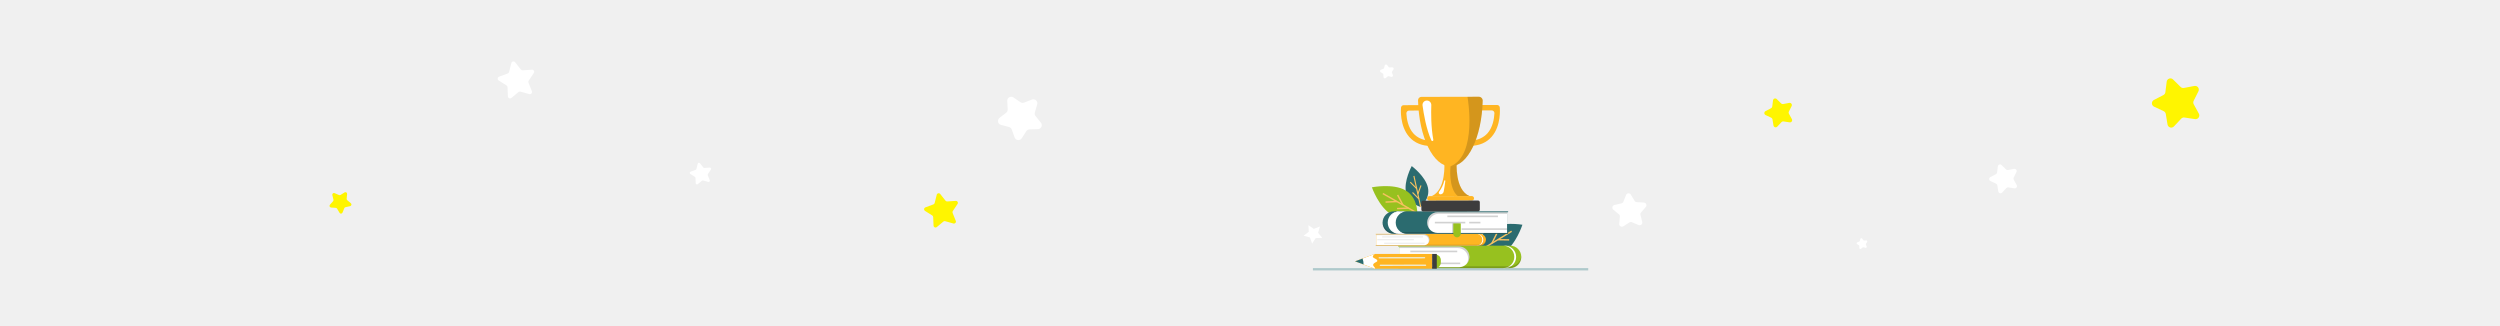
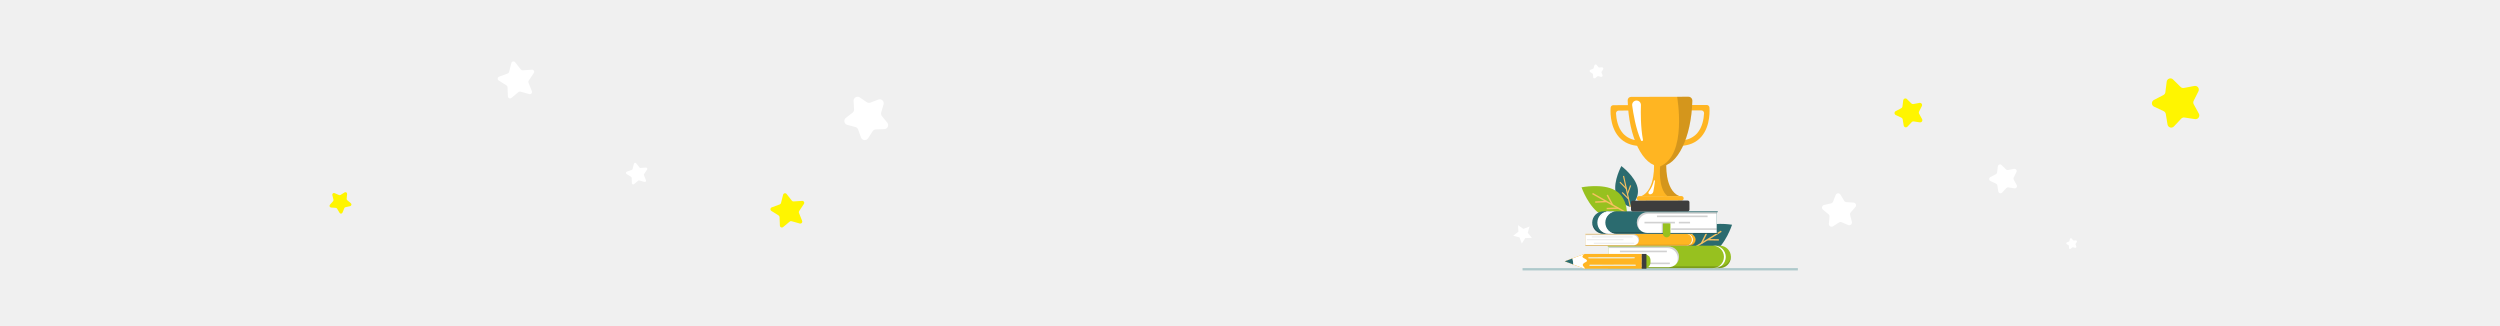
<svg xmlns="http://www.w3.org/2000/svg" width="1920" height="250" viewBox="0 0 1920 250">
-   <g id="그룹_520" data-name="그룹 520" transform="translate(882 -951)">
+   <g id="그룹_521" data-name="그룹 521" transform="translate(882 -951)">
    <rect id="사각형_242" data-name="사각형 242" width="1920" height="250" transform="translate(-882 951)" fill="none" />
-     <g id="그룹_519" data-name="그룹 519" transform="translate(163.736 -3294.153)">
+     <g id="그룹_519" data-name="그룹 519" transform="translate(324.736 -3294.153)">
      <path id="패스_358" data-name="패스 358" d="M0,0H211.452V1.783H0Z" transform="translate(-37.422 4451.054)" fill="#aec9cb" />
      <g id="그룹_404" data-name="그룹 404" transform="translate(88.932 4417.084)">
        <path id="패스_300" data-name="패스 300" d="M1773.54,1426.6c-9.462,5.756-19.814-.509-19.814-.509s-.8-12.074,8.658-17.83,25.605-3.014,25.605-3.014S1783,1420.84,1773.54,1426.6Z" transform="translate(-1753.443 -1404.591)" fill="#2b6b6f" />
        <g id="그룹_400" data-name="그룹 400" transform="translate(0 5.214)">
          <rect id="사각형_149" data-name="사각형 149" width="30.432" height="1.091" transform="matrix(0.854, -0.52, 0.52, 0.854, 0, 15.816)" fill="#f7c15f" />
        </g>
        <g id="그룹_401" data-name="그룹 401" transform="translate(15.637 11.606)">
          <rect id="사각형_150" data-name="사각형 150" width="1.091" height="8.737" transform="matrix(0.016, -1, 1, 0.016, 0, 1.09)" fill="#f7c15f" />
        </g>
        <g id="그룹_402" data-name="그룹 402" transform="translate(10.613 6.85)">
          <rect id="사각형_151" data-name="사각형 151" width="8.737" height="1.091" transform="translate(0 7.822) rotate(-63.548)" fill="#f7c15f" />
        </g>
        <g id="그룹_403" data-name="그룹 403" transform="translate(6.96 16.884)">
          <rect id="사각형_152" data-name="사각형 152" width="1.091" height="8.737" transform="translate(0 1.09) rotate(-89.079)" fill="#f7c15f" />
        </g>
      </g>
      <g id="그룹_407" data-name="그룹 407" transform="translate(27.926 4433.807)">
        <path id="패스_301" data-name="패스 301" d="M1010.634,1624.205v-15.883h-.561a.341.341,0,0,1-.341-.341h0a.341.341,0,0,1,.341-.341H1095.8a8.624,8.624,0,0,1,8.624,8.624h0a8.624,8.624,0,0,1-8.624,8.624h-85.729a.341.341,0,0,1-.341-.341h0a.341.341,0,0,1,.341-.341Z" transform="translate(-1009.732 -1607.64)" fill="#97c11f" />
        <path id="패스_302" data-name="패스 302" d="M1998.248,1616.264h0a8.624,8.624,0,0,0-8.624-8.624h1.408a8.624,8.624,0,0,1,8.623,8.624h0a8.623,8.623,0,0,1-8.623,8.624h-1.408A8.623,8.623,0,0,0,1998.248,1616.264Z" transform="translate(-1908.922 -1607.64)" fill="#fff" />
        <g id="그룹_405" data-name="그룹 405" transform="translate(0 7.931)" style="mix-blend-mode: multiply;isolation: isolate">
          <path id="패스_303" data-name="패스 303" d="M1010.073,1712.568h.561v-.7H1095.8a8.624,8.624,0,0,0,8.6-7.931c.018.229.028.46.028.693h0a8.624,8.624,0,0,1-8.624,8.624h-85.729a.341.341,0,0,1-.341-.341h0A.341.341,0,0,1,1010.073,1712.568Z" transform="translate(-1009.732 -1703.933)" fill="#d1d1d1" />
        </g>
        <g id="그룹_406" data-name="그룹 406" transform="translate(0.902 0.682)">
          <path id="패스_304" data-name="패스 304" d="M1066.66,1631.8h-45.977v-15.883h45.977a7.916,7.916,0,0,1,7.943,7.692q.005.25,0,.5A7.916,7.916,0,0,1,1066.66,1631.8Z" transform="translate(-1020.683 -1615.921)" fill="#fff" />
          <path id="패스_305" data-name="패스 305" d="M1073.635,1625.3c0-.166,0-.333,0-.5a7.916,7.916,0,0,0-7.943-7.692h-45.009v-1.188h45.977a7.916,7.916,0,0,1,7.943,7.692q.005.25,0,.5a7.783,7.783,0,0,1-2.267,5.325A7.746,7.746,0,0,0,1073.635,1625.3Z" transform="translate(-1020.683 -1615.921)" fill="#d1d1d1" style="mix-blend-mode: multiply;isolation: isolate" />
        </g>
        <rect id="사각형_153" data-name="사각형 153" width="36.045" height="1.254" transform="translate(45.493 5.085) rotate(180)" fill="#d1d1d1" style="mix-blend-mode: multiply;isolation: isolate" />
        <rect id="사각형_154" data-name="사각형 154" width="35.297" height="1.254" transform="translate(47.781 14.244) rotate(180)" fill="#d1d1d1" style="mix-blend-mode: multiply;isolation: isolate" />
        <rect id="사각형_155" data-name="사각형 155" width="29.695" height="1.254" transform="translate(32.063 9.25) rotate(180)" fill="#d1d1d1" style="mix-blend-mode: multiply;isolation: isolate" />
      </g>
      <g id="그룹_410" data-name="그룹 410" transform="translate(10.745 4424.758)">
        <path id="패스_306" data-name="패스 306" d="M801.595,1506.488v-8.36h-.3a.179.179,0,0,1-.18-.179h0a.179.179,0,0,1,.18-.18h80.017a4.539,4.539,0,0,1,4.539,4.539h0a4.539,4.539,0,0,1-4.539,4.539H801.3a.18.18,0,0,1-.18-.179h0a.18.18,0,0,1,.18-.18Z" transform="translate(-801.12 -1497.769)" fill="#ffb522" />
        <path id="패스_307" data-name="패스 307" d="M1745.1,1502.308h0a4.539,4.539,0,0,0-4.539-4.539h.741a4.539,4.539,0,0,1,4.539,4.539h0a4.539,4.539,0,0,1-4.539,4.539h-.741A4.539,4.539,0,0,0,1745.1,1502.308Z" transform="translate(-1663.19 -1497.769)" fill="#fff" />
        <g id="그룹_408" data-name="그룹 408" transform="translate(0 4.174)" style="mix-blend-mode: multiply;isolation: isolate">
          <path id="패스_308" data-name="패스 308" d="M801.3,1553h.3v-.371h79.721a4.539,4.539,0,0,0,4.524-4.174q.014.181.015.365h0a4.539,4.539,0,0,1-4.539,4.539H801.3a.179.179,0,0,1-.18-.179h0A.179.179,0,0,1,801.3,1553Z" transform="translate(-801.12 -1548.454)" fill="#d1d1d1" />
        </g>
        <g id="그룹_409" data-name="그룹 409" transform="translate(0.475 0.359)">
          <path id="패스_309" data-name="패스 309" d="M843.551,1510.488H806.885v-8.36h36.666a4.167,4.167,0,0,1,4.181,4.048c0,.088,0,.175,0,.263A4.167,4.167,0,0,1,843.551,1510.488Z" transform="translate(-806.885 -1502.128)" fill="#fff" />
          <path id="패스_310" data-name="패스 310" d="M847.222,1507.065q0-.131,0-.263a4.167,4.167,0,0,0-4.181-4.049H806.885v-.625h36.666a4.167,4.167,0,0,1,4.181,4.048c0,.088,0,.175,0,.263a4.1,4.1,0,0,1-1.193,2.8A4.077,4.077,0,0,0,847.222,1507.065Z" transform="translate(-806.885 -1502.128)" fill="#d1d1d1" style="mix-blend-mode: multiply;isolation: isolate" />
        </g>
        <rect id="사각형_156" data-name="사각형 156" width="31.438" height="0.66" transform="translate(36.411 2.677) rotate(180)" fill="#e6e6e6" style="mix-blend-mode: multiply;isolation: isolate" />
        <rect id="사각형_157" data-name="사각형 157" width="31.044" height="0.66" transform="translate(37.615 7.498) rotate(180)" fill="#e6e6e6" style="mix-blend-mode: multiply;isolation: isolate" />
        <rect id="사각형_158" data-name="사각형 158" width="28.095" height="0.66" transform="translate(29.342 4.869) rotate(180)" fill="#e6e6e6" style="mix-blend-mode: multiply;isolation: isolate" />
      </g>
      <g id="그룹_415" data-name="그룹 415" transform="translate(33.737 4372.688)">
        <path id="패스_311" data-name="패스 311" d="M1080.649,885.744c1.9,8.674,11.269,11.206,11.269,11.206s7.445-6.222,5.542-14.9-12.435-16.515-12.435-16.515S1078.745,877.07,1080.649,885.744Z" transform="translate(-1080.29 -865.54)" fill="#2b6b6f" />
        <g id="그룹_411" data-name="그룹 411" transform="translate(5.971 7.482)">
          <rect id="사각형_159" data-name="사각형 159" width="0.874" height="24.401" transform="translate(0 0.187) rotate(-12.377)" fill="#f7c15f" />
        </g>
        <g id="그룹_412" data-name="그룹 412" transform="translate(3.307 12.033)">
          <rect id="사각형_160" data-name="사각형 160" width="0.874" height="7.006" transform="translate(0 0.614) rotate(-44.612)" fill="#f7c15f" />
        </g>
        <g id="그룹_413" data-name="그룹 413" transform="translate(9.041 14.756)">
          <rect id="사각형_161" data-name="사각형 161" width="7.006" height="0.874" transform="translate(0 6.589) rotate(-70.143)" fill="#f7c15f" />
        </g>
        <g id="그룹_414" data-name="그룹 414" transform="translate(5.053 19.987)">
          <rect id="사각형_162" data-name="사각형 162" width="0.874" height="7.006" transform="matrix(0.712, -0.702, 0.702, 0.712, 0, 0.614)" fill="#f7c15f" />
        </g>
      </g>
      <g id="그룹_420" data-name="그룹 420" transform="translate(7.872 4388.071)">
        <path id="패스_312" data-name="패스 312" d="M781.313,1074.172c9.627,5.475,19.791-1.092,19.791-1.092s.448-12.092-9.179-17.567-25.683-2.259-25.683-2.259S771.686,1068.7,781.313,1074.172Z" transform="translate(-766.241 -1052.315)" fill="#97c11f" />
        <g id="그룹_416" data-name="그룹 416" transform="translate(8.139 5.246)">
          <rect id="사각형_163" data-name="사각형 163" width="1.091" height="30.432" transform="translate(0 0.948) rotate(-60.373)" fill="#f7c15f" />
        </g>
        <g id="그룹_417" data-name="그룹 417" transform="translate(10.479 11.331)">
          <rect id="사각형_164" data-name="사각형 164" width="8.737" height="1.091" transform="translate(0 0.397) rotate(-2.607)" fill="#f7c15f" />
        </g>
        <g id="그룹_418" data-name="그룹 418" transform="translate(19.254 6.543)">
          <rect id="사각형_165" data-name="사각형 165" width="1.091" height="8.737" transform="translate(0 0.514) rotate(-28.138)" fill="#f7c15f" />
        </g>
        <g id="그룹_419" data-name="그룹 419" transform="translate(19.307 16.351)">
          <rect id="사각형_166" data-name="사각형 166" width="8.737" height="1.091" transform="translate(0 0.397) rotate(-2.607)" fill="#f7c15f" />
        </g>
      </g>
      <g id="그룹_422" data-name="그룹 422" transform="translate(16.081 4407.485)">
        <path id="패스_313" data-name="패스 313" d="M961.521,1304.6v-15.883h.561a.341.341,0,0,0,.341-.341h0a.341.341,0,0,0-.341-.341H874.538a8.624,8.624,0,0,0-8.624,8.624h0a8.624,8.624,0,0,0,8.624,8.624h87.544a.341.341,0,0,0,.341-.341h0a.341.341,0,0,0-.341-.341Z" transform="translate(-865.915 -1288.039)" fill="#2b6b6f" />
        <path id="패스_314" data-name="패스 314" d="M915.4,1296.663h0a8.624,8.624,0,0,1,8.624-8.624h-1.408a8.624,8.624,0,0,0-8.623,8.624h0a8.624,8.624,0,0,0,8.623,8.624h1.408A8.624,8.624,0,0,1,915.4,1296.663Z" transform="translate(-910.035 -1288.039)" fill="#fff" />
        <path id="패스_315" data-name="패스 315" d="M972.564,1296.663h0a8.623,8.623,0,0,1,8.624-8.624h-1.408a8.623,8.623,0,0,0-8.623,8.624h0a8.623,8.623,0,0,0,8.623,8.624h1.408A8.623,8.623,0,0,1,972.564,1296.663Z" transform="translate(-962.489 -1288.039)" fill="#fff" />
        <g id="그룹_421" data-name="그룹 421" transform="translate(0 7.931)" style="mix-blend-mode: multiply;isolation: isolate">
          <path id="패스_316" data-name="패스 316" d="M962.082,1392.967h-.561v-.7H874.538a8.624,8.624,0,0,1-8.6-7.931c-.018.229-.028.46-.028.693h0a8.624,8.624,0,0,0,8.624,8.624h87.544a.341.341,0,0,0,.341-.341h0A.341.341,0,0,0,962.082,1392.967Z" transform="translate(-865.915 -1384.332)" fill="#d1d1d1" />
        </g>
        <path id="패스_317" data-name="패스 317" d="M1290.018,1312.2H1343.4V1296.32h-53.387a7.917,7.917,0,0,0-7.943,7.692q-.006.25,0,.5A7.917,7.917,0,0,0,1290.018,1312.2Z" transform="translate(-1247.798 -1295.638)" fill="#fff" />
        <path id="패스_318" data-name="패스 318" d="M1283.043,1305.7q-.005-.25,0-.5a7.917,7.917,0,0,1,7.943-7.692H1343.4v-1.188h-53.387a7.917,7.917,0,0,0-7.943,7.692q-.006.25,0,.5a7.783,7.783,0,0,0,2.267,5.325A7.747,7.747,0,0,1,1283.043,1305.7Z" transform="translate(-1247.798 -1295.638)" fill="#d1d1d1" style="mix-blend-mode: multiply;isolation: isolate" />
        <rect id="사각형_167" data-name="사각형 167" width="38.872" height="1.254" transform="translate(49.739 3.205)" fill="#d1d1d1" style="mix-blend-mode: multiply;isolation: isolate" />
        <rect id="사각형_168" data-name="사각형 168" width="34.934" height="1.254" transform="translate(60.672 12.99)" fill="#d1d1d1" style="mix-blend-mode: multiply;isolation: isolate" />
        <rect id="사각형_169" data-name="사각형 169" width="23.385" height="1.254" transform="translate(40.148 7.997)" fill="#d1d1d1" style="mix-blend-mode: multiply;isolation: isolate" />
        <rect id="사각형_170" data-name="사각형 170" width="8.602" height="1.254" transform="translate(66.531 7.997)" fill="#d1d1d1" style="mix-blend-mode: multiply;isolation: isolate" />
        <path id="패스_319" data-name="패스 319" d="M1520.235,1408.161v-7.8h-5.778v7.8c0,.066,0,.13.007.194h5.764C1520.233,1408.291,1520.235,1408.227,1520.235,1408.161Z" transform="translate(-1461.044 -1391.108)" fill="#d1d1d1" style="mix-blend-mode: multiply;isolation: isolate" />
        <path id="패스_320" data-name="패스 320" d="M1528.031,1411.05h0a2.889,2.889,0,0,1-2.889-2.889v-7.8h5.778v7.8A2.889,2.889,0,0,1,1528.031,1411.05Z" transform="translate(-1470.849 -1391.108)" fill="#97c11f" />
        <path id="패스_321" data-name="패스 321" d="M932.821,1288.039h3.113a13.208,13.208,0,0,0-3.421,1.067c-.832.587-3.941,3.579-4.029,5.544a13.067,13.067,0,0,0,.3,4.664,8.169,8.169,0,0,0,2.688,4.136,19.508,19.508,0,0,0,4.458,1.863h-4.752s-3.958-.735-3.962-1.415-3.342-2.325-3.342-4.642-.352-4.81-.293-4.986,3.52-4.752,3.52-4.752l3.182-1.405.866-.073Z" transform="translate(-918.83 -1288.039)" fill="#fff" />
      </g>
      <g id="그룹_425" data-name="그룹 425" transform="translate(-4.984 4440.172)">
        <path id="패스_322" data-name="패스 322" d="M610.133,1690.6l15.2,5.672,43.929,0v-11.34l-43.929,0Z" transform="translate(-610.133 -1684.932)" fill="#ffb522" />
        <path id="사각형_171" data-name="사각형 171" d="M0,0H10.6a0,0,0,0,1,0,0V0A4.466,4.466,0,0,1,6.134,4.466H4.466A4.466,4.466,0,0,1,0,0V0A0,0,0,0,1,0,0Z" transform="translate(61.354 10.975) rotate(-89.994)" fill="#97c11f" />
        <path id="패스_323" data-name="패스 323" d="M1328.056,1684.984v11.34h3.581l-.01-11.34Z" transform="translate(-1268.928 -1684.979)" fill="#3d3d3d" />
        <path id="패스_324" data-name="패스 324" d="M625.331,1696.272l-15.2-5.672,15.2-5.668Z" transform="translate(-610.133 -1684.932)" fill="#ffb522" />
        <path id="패스_325" data-name="패스 325" d="M625.331,1696.272c.954-.713-2.427-2.19-1.06-3.738s3.415-1.365,2.766-2.828-5.9-1.609-1.7-4.774l-15.2,5.669Z" transform="translate(-610.133 -1684.932)" fill="#fff" />
        <path id="패스_326" data-name="패스 326" d="M615.839,1727.921l-5.706,2.128,6.4,2.39A11.517,11.517,0,0,0,615.839,1727.921Z" transform="translate(-610.133 -1724.381)" fill="#2b6b6f" />
        <g id="그룹_423" data-name="그룹 423" transform="translate(18.836 8.194)">
          <path id="패스_327" data-name="패스 327" d="M874.566,1785.046a.486.486,0,0,0,.022-.145.481.481,0,0,0-.481-.48l-34.787.051a.48.48,0,1,0,0,.961l34.788-.05A.481.481,0,0,0,874.566,1785.046Z" transform="translate(-838.84 -1784.421)" fill="#edefe2" />
        </g>
        <g id="그룹_424" data-name="그룹 424" transform="translate(18.055 2.444)">
          <path id="패스_328" data-name="패스 328" d="M865.08,1715.23a.481.481,0,0,0-.459-.625l-34.787.051a.481.481,0,1,0,0,.961l34.787-.051A.48.48,0,0,0,865.08,1715.23Z" transform="translate(-829.354 -1714.605)" fill="#edefe2" />
        </g>
      </g>
      <g id="그룹_434" data-name="그룹 434" transform="translate(30.136 4319.459)">
        <g id="그룹_433" data-name="그룹 433" transform="translate(0 0)">
          <path id="패스_329" data-name="패스 329" d="M1342.5,832.007l-4.746.01h0l-4.746.01s1.613,21.041-9.759,25.848l14.558-.03h0l14.558-.03C1340.975,853.055,1342.5,832.007,1342.5,832.007Z" transform="translate(-1299.64 -781.54)" fill="#ffb522" />
          <path id="패스_330" data-name="패스 330" d="M1501.773,832.007l-2.264,0c-1.159,1.381-2.476,2.981-2.476,2.981s-1.908,16.691,5.6,22.84l9.008-.019C1500.246,853.055,1501.773,832.007,1501.773,832.007Z" transform="translate(-1458.911 -781.54)" fill="#d4d4d4" style="mix-blend-mode: multiply;isolation: isolate" />
          <path id="패스_331" data-name="패스 331" d="M1221.611,272.682c13.252-.027,24.036-22.325,24.717-50.4a2.987,2.987,0,0,0-2.994-3.053l-44.11.091a2.555,2.555,0,0,0-2.548,2.619C1197.369,250.22,1208.29,272.709,1221.611,272.682Z" transform="translate(-1183.489 -219.229)" fill="#ffb522" />
          <g id="그룹_428" data-name="그룹 428" transform="translate(0 6.316)">
            <g id="그룹_426" data-name="그룹 426" transform="translate(51.227 0)">
              <path id="패스_332" data-name="패스 332" d="M1658.572,327.4l0-2.13c-.04-19.619,5.874-28.106,6.125-28.458l.621-.868,15.914-.033a2.082,2.082,0,0,1,2.075,1.876h0c.056.567,1.293,14-6.332,22.631-3.908,4.425-9.382,6.756-16.271,6.928Zm8.993-27.3a30.459,30.459,0,0,0-2.166,5.252,63.273,63.273,0,0,0-2.646,17.688,16.658,16.658,0,0,0,11.085-5.365c4.089-4.619,5.134-11.2,5.35-15.408a2.081,2.081,0,0,0-2.083-2.186Z" transform="translate(-1658.567 -295.913)" fill="#ffb522" />
            </g>
            <g id="그룹_427" data-name="그룹 427" transform="translate(0 0.115)">
              <path id="패스_333" data-name="패스 333" d="M1059.385,328.687c-6.889-.144-12.373-2.452-16.3-6.862-7.66-8.6-6.479-22.037-6.425-22.6h0a2.082,2.082,0,0,1,2.068-1.884l15.914-.033.625.865c.253.351,6.2,8.813,6.242,28.433l0,2.13Zm-16.516-27.2a2.081,2.081,0,0,0-2.075,2.2c.234,4.205,1.305,10.784,5.414,15.386a16.656,16.656,0,0,0,11.106,5.32,63.26,63.26,0,0,0-2.718-17.677,30.47,30.47,0,0,0-2.187-5.242Z" transform="translate(-1036.565 -297.304)" fill="#ffb522" />
            </g>
          </g>
          <path id="패스_334" data-name="패스 334" d="M1521.171,219.229l-8.69.018s8.024,44.783-13.032,53.435c13.252-.027,24.036-22.325,24.717-50.4A2.986,2.986,0,0,0,1521.171,219.229Z" transform="translate(-1461.327 -219.229)" fill="#d4d4d4" style="mix-blend-mode: multiply;isolation: isolate" />
          <path id="패스_335" data-name="패스 335" d="M1241.631,254.423h0a3.344,3.344,0,0,0-3.309,3.783c.8,6.061,2.805,18.167,6.788,26.883a.792.792,0,0,0,1.5-.483c-1.853-9.727-1.764-21.045-1.565-26.658A3.4,3.4,0,0,0,1241.631,254.423Z" transform="translate(-1221.678 -251.524)" fill="#fff" />
          <path id="패스_336" data-name="패스 336" d="M1393.854,998.629a22.075,22.075,0,0,1-3.975,8.426,1.247,1.247,0,0,0,.969,2.036h0a2.6,2.6,0,0,0,2.552-2.124c.384-2.055.943-5.278,1.268-8.188A.415.415,0,0,0,1393.854,998.629Z" transform="translate(-1360.519 -934.152)" fill="#fff" />
          <rect id="사각형_172" data-name="사각형 172" width="36.031" height="3.454" rx="1.727" transform="translate(20.154 76.342) rotate(-0.118)" fill="#ffb522" />
        </g>
        <path id="패스_337" data-name="패스 337" d="M1271.133,1195.427l-42.24.087a1.33,1.33,0,0,1-1.333-1.328l-.012-5.63a1.33,1.33,0,0,1,1.328-1.333l42.239-.087a1.33,1.33,0,0,1,1.333,1.328l.012,5.63A1.33,1.33,0,0,1,1271.133,1195.427Z" transform="translate(-1211.82 -1107.422)" fill="#3d3d3d" />
      </g>
    </g>
    <path id="패스_580" data-name="패스 580" d="M1838.431,842.016l-4.747-.722a1.684,1.684,0,0,0-1.482.513l-3.286,3.5a1.685,1.685,0,0,1-2.891-.879l-.78-4.737a1.685,1.685,0,0,0-.946-1.251l-4.345-2.043a1.685,1.685,0,0,1-.057-3.021l4.264-2.206a1.685,1.685,0,0,0,.9-1.286l.6-4.764a1.685,1.685,0,0,1,2.856-.988l3.416,3.374a1.685,1.685,0,0,0,1.5.456l4.716-.9a1.685,1.685,0,0,1,1.823,2.41l-2.153,4.291a1.685,1.685,0,0,0,.03,1.568l2.314,4.207A1.685,1.685,0,0,1,1838.431,842.016Z" transform="translate(-1173.315 253.622)" fill="#fff" />
-     <path id="패스_581" data-name="패스 581" d="M1838.431,842.016l-4.747-.722a1.684,1.684,0,0,0-1.482.513l-3.286,3.5a1.685,1.685,0,0,1-2.891-.879l-.78-4.737a1.685,1.685,0,0,0-.946-1.251l-4.345-2.043a1.685,1.685,0,0,1-.057-3.021l4.264-2.206a1.685,1.685,0,0,0,.9-1.286l.6-4.764a1.685,1.685,0,0,1,2.856-.988l3.416,3.374a1.685,1.685,0,0,0,1.5.456l4.716-.9a1.685,1.685,0,0,1,1.823,2.41l-2.153,4.291a1.685,1.685,0,0,0,.03,1.568l2.314,4.207A1.685,1.685,0,0,1,1838.431,842.016Z" transform="translate(-1345.988 202.959)" fill="#fff500" />
+     <path id="패스_581" data-name="패스 581" d="M1838.431,842.016l-4.747-.722a1.684,1.684,0,0,0-1.482.513l-3.286,3.5a1.685,1.685,0,0,1-2.891-.879l-.78-4.737a1.685,1.685,0,0,0-.946-1.251l-4.345-2.043a1.685,1.685,0,0,1-.057-3.021l4.264-2.206a1.685,1.685,0,0,0,.9-1.286l.6-4.764a1.685,1.685,0,0,1,2.856-.988l3.416,3.374a1.685,1.685,0,0,0,1.5.456l4.716-.9a1.685,1.685,0,0,1,1.823,2.41l-2.153,4.291a1.685,1.685,0,0,0,.03,1.568l2.314,4.207A1.685,1.685,0,0,1,1838.431,842.016Z" transform="translate(-1245.988 202.959)" fill="#fff500" />
    <path id="패스_579" data-name="패스 579" d="M1852.1,854.935l-8.085-1.229a2.869,2.869,0,0,0-2.523.873l-5.6,5.964a2.869,2.869,0,0,1-4.924-1.5l-1.329-8.069a2.87,2.87,0,0,0-1.611-2.13l-7.4-3.479a2.87,2.87,0,0,1-.1-5.146l7.263-3.758a2.869,2.869,0,0,0,1.529-2.19l1.021-8.114a2.87,2.87,0,0,1,4.864-1.683l5.818,5.746a2.87,2.87,0,0,0,2.555.777l8.032-1.535a2.87,2.87,0,0,1,3.1,4.106l-3.668,7.309a2.87,2.87,0,0,0,.051,2.67l3.942,7.165A2.869,2.869,0,0,1,1852.1,854.935Z" transform="translate(-1048.315 187.549)" fill="#fff500" />
    <path id="패스_590" data-name="패스 590" d="M1833.787,837.628l-3.613-.549a1.282,1.282,0,0,0-1.128.39l-2.5,2.665a1.282,1.282,0,0,1-2.2-.669l-.594-3.606a1.283,1.283,0,0,0-.72-.952l-3.307-1.555a1.282,1.282,0,0,1-.043-2.3l3.246-1.679a1.282,1.282,0,0,0,.683-.979l.457-3.626a1.283,1.283,0,0,1,2.174-.752l2.6,2.568a1.283,1.283,0,0,0,1.142.347l3.589-.686a1.283,1.283,0,0,1,1.387,1.835l-1.639,3.266a1.283,1.283,0,0,0,.022,1.193l1.762,3.2A1.282,1.282,0,0,1,1833.787,837.628Z" transform="translate(-1124.327 -837.826) rotate(51)" fill="#fff500" />
-     <path id="패스_584" data-name="패스 584" d="M2171.333,288.874l-2.176-6.068a3.066,3.066,0,0,0-2.1-1.929l-6.232-1.647a3.066,3.066,0,0,1-1.092-5.389l5.1-3.944a3.072,3.072,0,0,0,1.186-2.6l-.359-6.436a3.065,3.065,0,0,1,4.787-2.7l5.326,3.63a3.067,3.067,0,0,0,2.835.325l6.01-2.33a3.065,3.065,0,0,1,4.05,3.717l-1.806,6.188a3.069,3.069,0,0,0,.568,2.8l4.075,5a3.066,3.066,0,0,1-2.284,5l-6.445.195a3.065,3.065,0,0,0-2.483,1.4L2176.8,289.5A3.066,3.066,0,0,1,2171.333,288.874Z" transform="translate(-2274.102 767.683)" fill="#fff" />
-     <path id="패스_586" data-name="패스 586" d="M298.589,784.275l-1.7-4.742-4.87-1.287L296,775.164l-.281-5.03,4.163,2.837,4.7-1.821-1.411,4.836,3.183,3.9-5.035.152Z" transform="translate(-172.872 353.809)" fill="#fff" />
-     <path id="패스_585" data-name="패스 585" d="M2427.469,588.25l-6.326-1.774a1.526,1.526,0,0,0-1.388.3l-5.047,4.206a1.523,1.523,0,0,1-2.5-1.108l-.268-6.565a1.521,1.521,0,0,0-.71-1.227l-5.56-3.5a1.523,1.523,0,0,1,.282-2.718l6.161-2.283a1.523,1.523,0,0,0,.948-1.055l1.613-6.37a1.523,1.523,0,0,1,2.671-.571l4.076,5.154a1.525,1.525,0,0,0,1.3.575l6.556-.435a1.524,1.524,0,0,1,1.37,2.365L2427,578.705a1.522,1.522,0,0,0-.147,1.41l2.44,6.1A1.524,1.524,0,0,1,2427.469,588.25Z" transform="translate(-2577.25 534.397)" fill="#fff500" />
-     <path id="패스_587" data-name="패스 587" d="M2419.206,579.714l-4-1.123a.966.966,0,0,0-.879.188l-3.194,2.662a.964.964,0,0,1-1.581-.7l-.17-4.155a.962.962,0,0,0-.449-.777l-3.519-2.216a.964.964,0,0,1,.179-1.72l3.9-1.445a.964.964,0,0,0,.6-.668l1.021-4.031a.964.964,0,0,1,1.691-.362l2.58,3.262a.965.965,0,0,0,.82.364l4.149-.276a.965.965,0,0,1,.867,1.5l-2.305,3.461a.962.962,0,0,0-.093.893l1.544,3.861A.964.964,0,0,1,2419.206,579.714Z" transform="translate(-2757.25 511.002)" fill="#fff" />
+     <path id="패스_584" data-name="패스 584" d="M2171.333,288.874l-2.176-6.068a3.066,3.066,0,0,0-2.1-1.929l-6.232-1.647a3.066,3.066,0,0,1-1.092-5.389l5.1-3.944a3.072,3.072,0,0,0,1.186-2.6l-.359-6.436a3.065,3.065,0,0,1,4.787-2.7l5.326,3.63a3.067,3.067,0,0,0,2.835.325l6.01-2.33a3.065,3.065,0,0,1,4.05,3.717l-1.806,6.188a3.069,3.069,0,0,0,.568,2.8l4.075,5a3.066,3.066,0,0,1-2.284,5l-6.445.195a3.065,3.065,0,0,0-2.483,1.4L2176.8,289.5A3.066,3.066,0,0,1,2171.333,288.874Z" transform="translate(-2392.102 767.683)" fill="#fff" />
+     <path id="패스_586" data-name="패스 586" d="M298.589,784.275l-1.7-4.742-4.87-1.287L296,775.164l-.281-5.03,4.163,2.837,4.7-1.821-1.411,4.836,3.183,3.9-5.035.152Z" transform="translate(-11.872 353.809)" fill="#fff" />
+     <path id="패스_585" data-name="패스 585" d="M2427.469,588.25l-6.326-1.774a1.526,1.526,0,0,0-1.388.3l-5.047,4.206a1.523,1.523,0,0,1-2.5-1.108l-.268-6.565a1.521,1.521,0,0,0-.71-1.227l-5.56-3.5a1.523,1.523,0,0,1,.282-2.718l6.161-2.283a1.523,1.523,0,0,0,.948-1.055l1.613-6.37a1.523,1.523,0,0,1,2.671-.571l4.076,5.154a1.525,1.525,0,0,0,1.3.575l6.556-.435a1.524,1.524,0,0,1,1.37,2.365L2427,578.705a1.522,1.522,0,0,0-.147,1.41l2.44,6.1A1.524,1.524,0,0,1,2427.469,588.25Z" transform="translate(-2695.25 534.397)" fill="#fff500" />
+     <path id="패스_587" data-name="패스 587" d="M2419.206,579.714l-4-1.123a.966.966,0,0,0-.879.188l-3.194,2.662a.964.964,0,0,1-1.581-.7l-.17-4.155a.962.962,0,0,0-.449-.777l-3.519-2.216a.964.964,0,0,1,.179-1.72l3.9-1.445a.964.964,0,0,0,.6-.668l1.021-4.031a.964.964,0,0,1,1.691-.362l2.58,3.262a.965.965,0,0,0,.82.364l4.149-.276a.965.965,0,0,1,.867,1.5l-2.305,3.461a.962.962,0,0,0-.093.893l1.544,3.861A.964.964,0,0,1,2419.206,579.714Z" transform="translate(-2806.25 511.002)" fill="#fff" />
    <path id="패스_589" data-name="패스 589" d="M548.675,299.953l-6.839-1.918a1.641,1.641,0,0,0-1.493.319l-5.457,4.547a1.641,1.641,0,0,1-2.689-1.194l-.289-7.1a1.641,1.641,0,0,0-.765-1.321l-6.01-3.785a1.64,1.64,0,0,1,.3-2.926l6.66-2.468a1.642,1.642,0,0,0,1.021-1.136l1.742-6.886a1.641,1.641,0,0,1,2.877-.615l4.405,5.572a1.64,1.64,0,0,0,1.4.619l7.087-.47a1.641,1.641,0,0,1,1.474,2.546l-3.938,5.911A1.64,1.64,0,0,0,548,291.17l2.638,6.595A1.64,1.64,0,0,1,548.675,299.953Z" transform="translate(-1024.13 723.321)" fill="#fff" />
-     <path id="패스_583" data-name="패스 583" d="M981.427,728.033l-1.868-.524a1.029,1.029,0,0,0-.937.2l-1.49,1.242a1.03,1.03,0,0,1-1.687-.749l-.079-1.938a1.029,1.029,0,0,0-.48-.829l-1.642-1.034a1.029,1.029,0,0,1,.191-1.836l1.819-.674a1.029,1.029,0,0,0,.64-.712l.476-1.881a1.029,1.029,0,0,1,1.805-.386l1.2,1.522a1.03,1.03,0,0,0,.876.389l1.936-.129a1.029,1.029,0,0,1,.925,1.6l-1.075,1.615a1.029,1.029,0,0,0-.1.953l.72,1.8A1.029,1.029,0,0,1,981.427,728.033Z" transform="translate(-794.923 282.003)" fill="#fff" />
-     <path id="패스_588" data-name="패스 588" d="M2201.044,1229.65l-1.463-.411a.793.793,0,0,0-.721.154l-1.168.973a.793.793,0,0,1-1.3-.577l-.062-1.518a.791.791,0,0,0-.369-.639l-1.286-.81a.793.793,0,0,1,.147-1.414l1.425-.528a.794.794,0,0,0,.493-.549l.373-1.473a.792.792,0,0,1,1.39-.3l.943,1.192a.792.792,0,0,0,.674.3l1.516-.1a.793.793,0,0,1,.713,1.23l-.843,1.265a.792.792,0,0,0-.076.734l.564,1.411A.793.793,0,0,1,2201.044,1229.65Z" transform="translate(-1650.393 -88.322)" fill="#fff" />
-     <path id="패스_582" data-name="패스 582" d="M529.26,1172.1l.488-5.532a2.061,2.061,0,0,0-.741-1.77l-4.281-3.538a2.061,2.061,0,0,1,.85-3.6l5.413-1.246a2.062,2.062,0,0,0,1.454-1.251l2.042-5.166a2.061,2.061,0,0,1,3.685-.3l2.858,4.763a2.062,2.062,0,0,0,1.639,1l5.543.346a2.062,2.062,0,0,1,1.427,3.411l-3.646,4.19a2.061,2.061,0,0,0-.442,1.867l1.384,5.379a2.061,2.061,0,0,1-2.8,2.41l-5.111-2.173a2.062,2.062,0,0,0-1.912.157l-4.688,2.979A2.061,2.061,0,0,1,529.26,1172.1Z" transform="translate(-167.687 -49.23)" fill="#fff" />
+     <path id="패스_583" data-name="패스 583" d="M981.427,728.033l-1.868-.524a1.029,1.029,0,0,0-.937.2l-1.49,1.242a1.03,1.03,0,0,1-1.687-.749l-.079-1.938a1.029,1.029,0,0,0-.48-.829l-1.642-1.034a1.029,1.029,0,0,1,.191-1.836l1.819-.674a1.029,1.029,0,0,0,.64-.712l.476-1.881a1.029,1.029,0,0,1,1.805-.386l1.2,1.522a1.03,1.03,0,0,0,.876.389l1.936-.129a1.029,1.029,0,0,1,.925,1.6l-1.075,1.615a1.029,1.029,0,0,0-.1.953l.72,1.8A1.029,1.029,0,0,1,981.427,728.033Z" transform="translate(-633.923 282.003)" fill="#fff" />
+     <path id="패스_588" data-name="패스 588" d="M2201.044,1229.65l-1.463-.411a.793.793,0,0,0-.721.154l-1.168.973a.793.793,0,0,1-1.3-.577l-.062-1.518a.791.791,0,0,0-.369-.639l-1.286-.81a.793.793,0,0,1,.147-1.414l1.425-.528a.794.794,0,0,0,.493-.549l.373-1.473a.792.792,0,0,1,1.39-.3l.943,1.192a.792.792,0,0,0,.674.3l1.516-.1a.793.793,0,0,1,.713,1.23l-.843,1.265a.792.792,0,0,0-.076.734l.564,1.411A.793.793,0,0,1,2201.044,1229.65Z" transform="translate(-1489.393 -88.322)" fill="#fff" />
+     <path id="패스_582" data-name="패스 582" d="M529.26,1172.1l.488-5.532a2.061,2.061,0,0,0-.741-1.77l-4.281-3.538a2.061,2.061,0,0,1,.85-3.6l5.413-1.246a2.062,2.062,0,0,0,1.454-1.251l2.042-5.166a2.061,2.061,0,0,1,3.685-.3l2.858,4.763a2.062,2.062,0,0,0,1.639,1l5.543.346a2.062,2.062,0,0,1,1.427,3.411l-3.646,4.19a2.061,2.061,0,0,0-.442,1.867l1.384,5.379a2.061,2.061,0,0,1-2.8,2.41l-5.111-2.173a2.062,2.062,0,0,0-1.912.157l-4.688,2.979A2.061,2.061,0,0,1,529.26,1172.1Z" transform="translate(-6.687 -49.23)" fill="#fff" />
  </g>
</svg>
